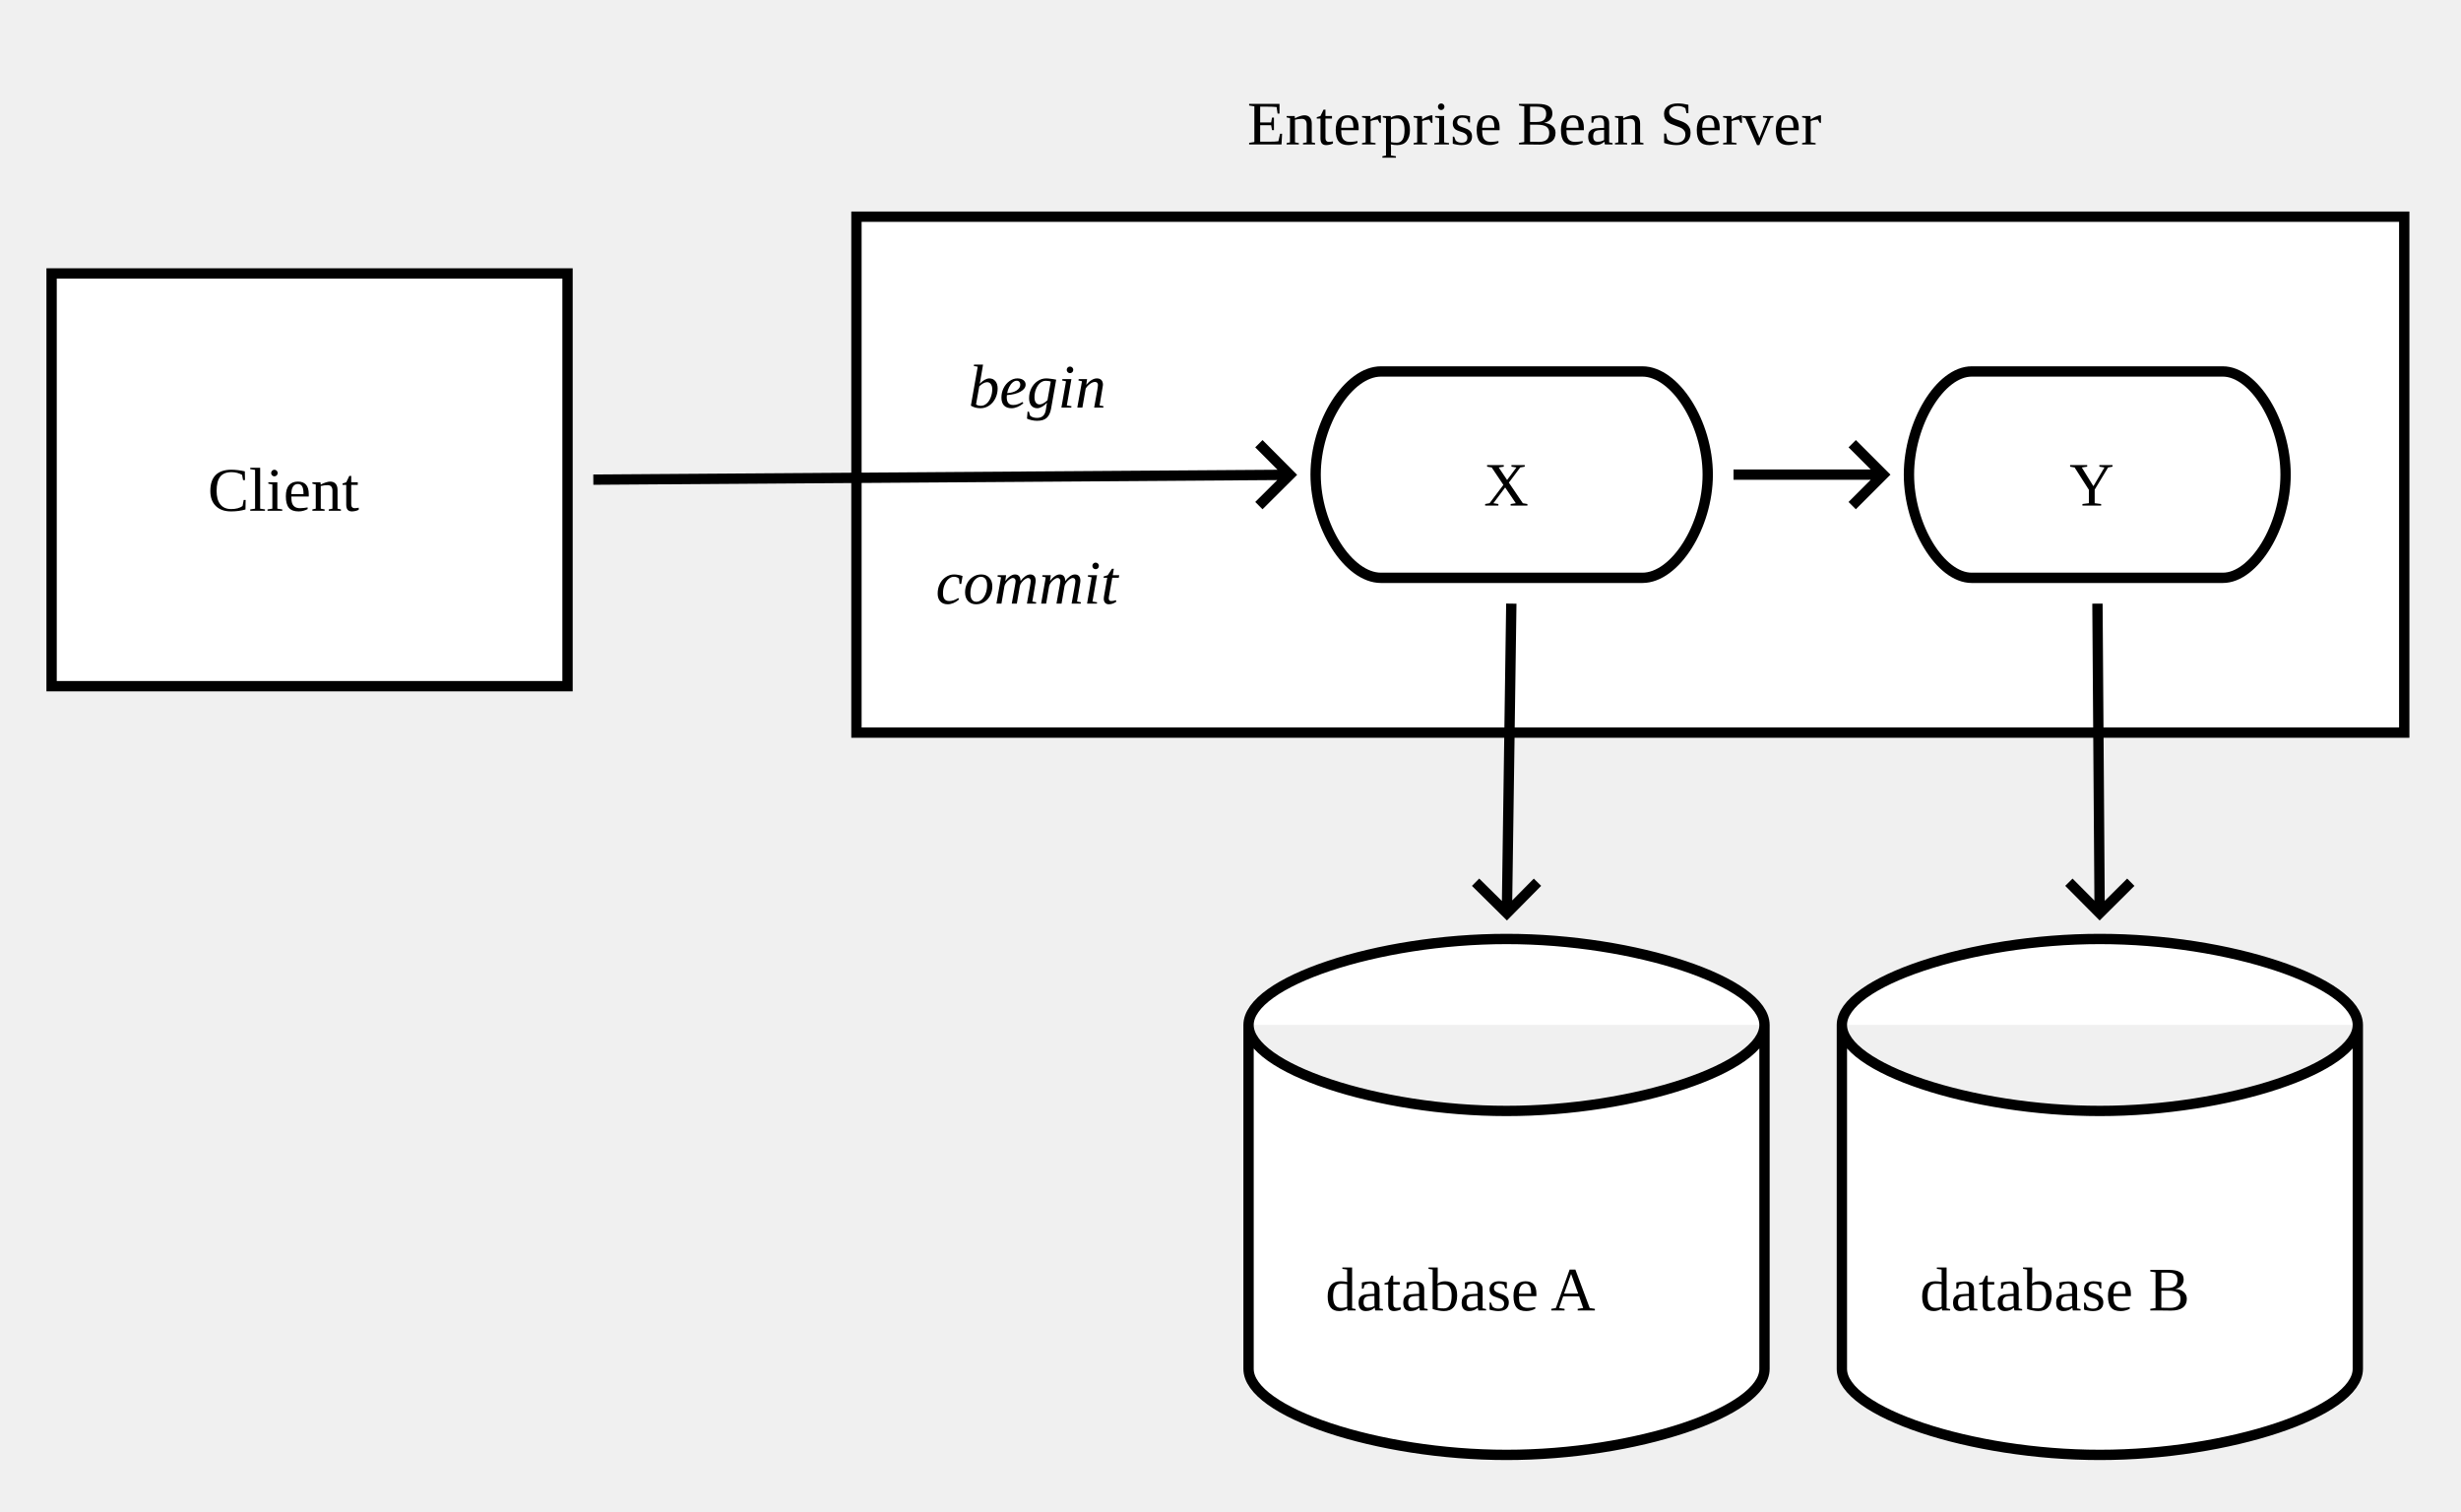
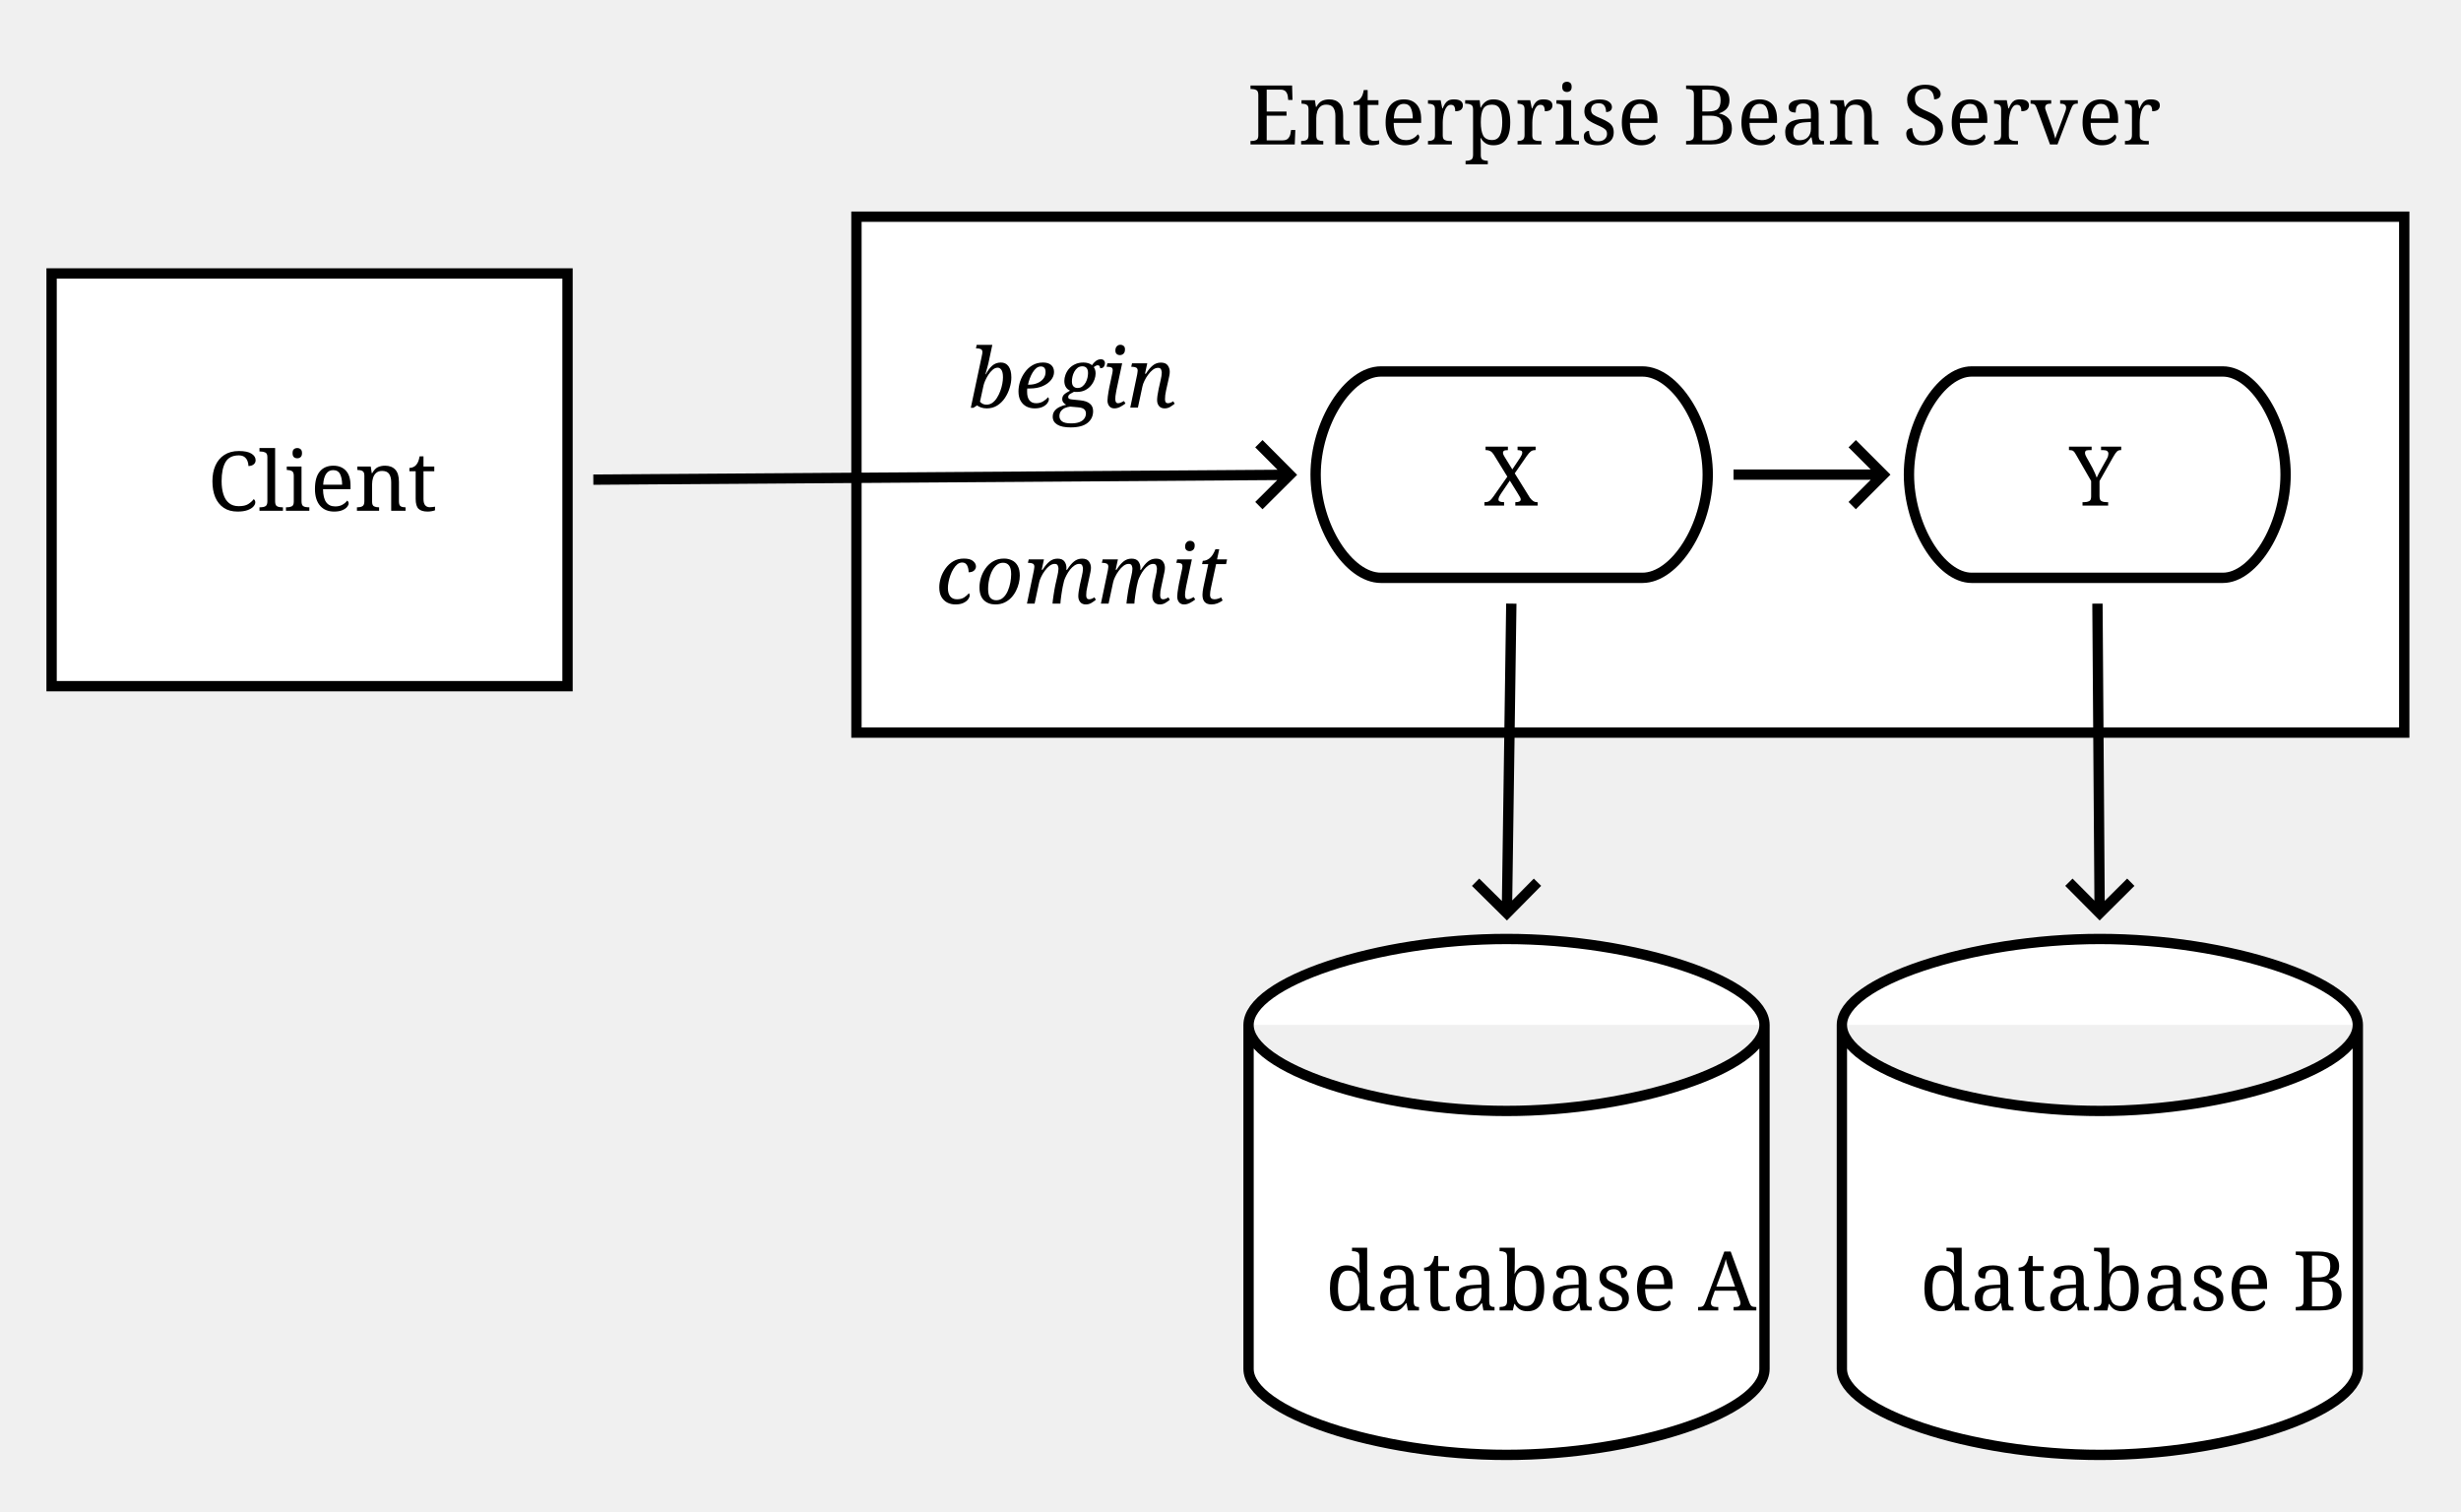
- <svg xmlns="http://www.w3.org/2000/svg" width="477" height="293">
+ <svg xmlns="http://www.w3.org/2000/svg" width="477" height="293" font-family="serif" font-size="16">
  <path fill="#fff" stroke="#000" stroke-width="2" d="M10 53h100v80H10z" />
  <text x="18" y="99">
    <tspan x="40.266" y="99">Client</tspan>
  </text>
  <text x="237" y="28">
    <tspan x="241.766" y="28">Enterprise Bean Server</tspan>
  </text>
  <path fill="#fff" stroke="#000" stroke-width="2" d="M166 42h300v100H166z" />
  <text x="176" y="79" font-style="italic">
    <tspan x="187.727" y="79">begin</tspan>
  </text>
  <path fill="none" stroke="#000" stroke-width="2" d="M115 92.966l130-.897 5-.035M244 86l6 6.034L244 98" />
  <text x="176" y="117" font-style="italic">
    <tspan x="181.367" y="117">commit</tspan>
  </text>
  <path fill="#fff" stroke="#000" stroke-width="2" d="M267.667 72h50.666C324.667 72 331 82 331 92s-6.333 20-12.667 20h-50.666C261.333 112 255 102 255 92s6.333-20 12.667-20" />
  <text x="264" y="98">
    <tspan x="287.594" y="98">X</tspan>
  </text>
  <path fill="none" stroke="#000" stroke-width="2" d="M292.929 117l-.786 55-.072 5m5.929-6l-5.929 6-6.071-6" />
  <path fill="#fff" stroke="#000" stroke-width="2" d="M242 198.667v66.666c0 8.334 25 16.667 50 16.667s50-8.333 50-16.667v-66.666c0 8.333-25 16.666-50 16.666s-50-8.333-50-16.666c0-8.334 25-16.667 50-16.667s50 8.333 50 16.667" />
  <text x="250" y="254">
    <tspan x="256.898" y="254">database A</tspan>
  </text>
  <path fill="none" stroke="#000" stroke-width="2" d="M336 92h29m-6-6l6 6-6 6" />
  <path fill="#fff" stroke="#000" stroke-width="2" d="M382.167 72h48.666C436.917 72 443 82 443 92s-6.083 20-12.167 20h-48.666C376.083 112 370 102 370 92s6.083-20 12.167-20" />
  <text x="379" y="98">
    <tspan x="401.094" y="98">Y</tspan>
  </text>
  <path fill="none" stroke="#000" stroke-width="2" d="M406.536 117l.393 55 .035 5m6.036-6l-6.036 6-5.964-6" />
  <path fill="#fff" stroke="#000" stroke-width="2" d="M357 198.667v66.666c0 8.334 25 16.667 50 16.667s50-8.333 50-16.667v-66.666c0 8.333-25 16.666-50 16.666s-50-8.333-50-16.666c0-8.334 25-16.667 50-16.667s50 8.333 50 16.667" />
  <text x="365" y="254">
    <tspan x="372.125" y="254">database B</tspan>
  </text>
</svg>
